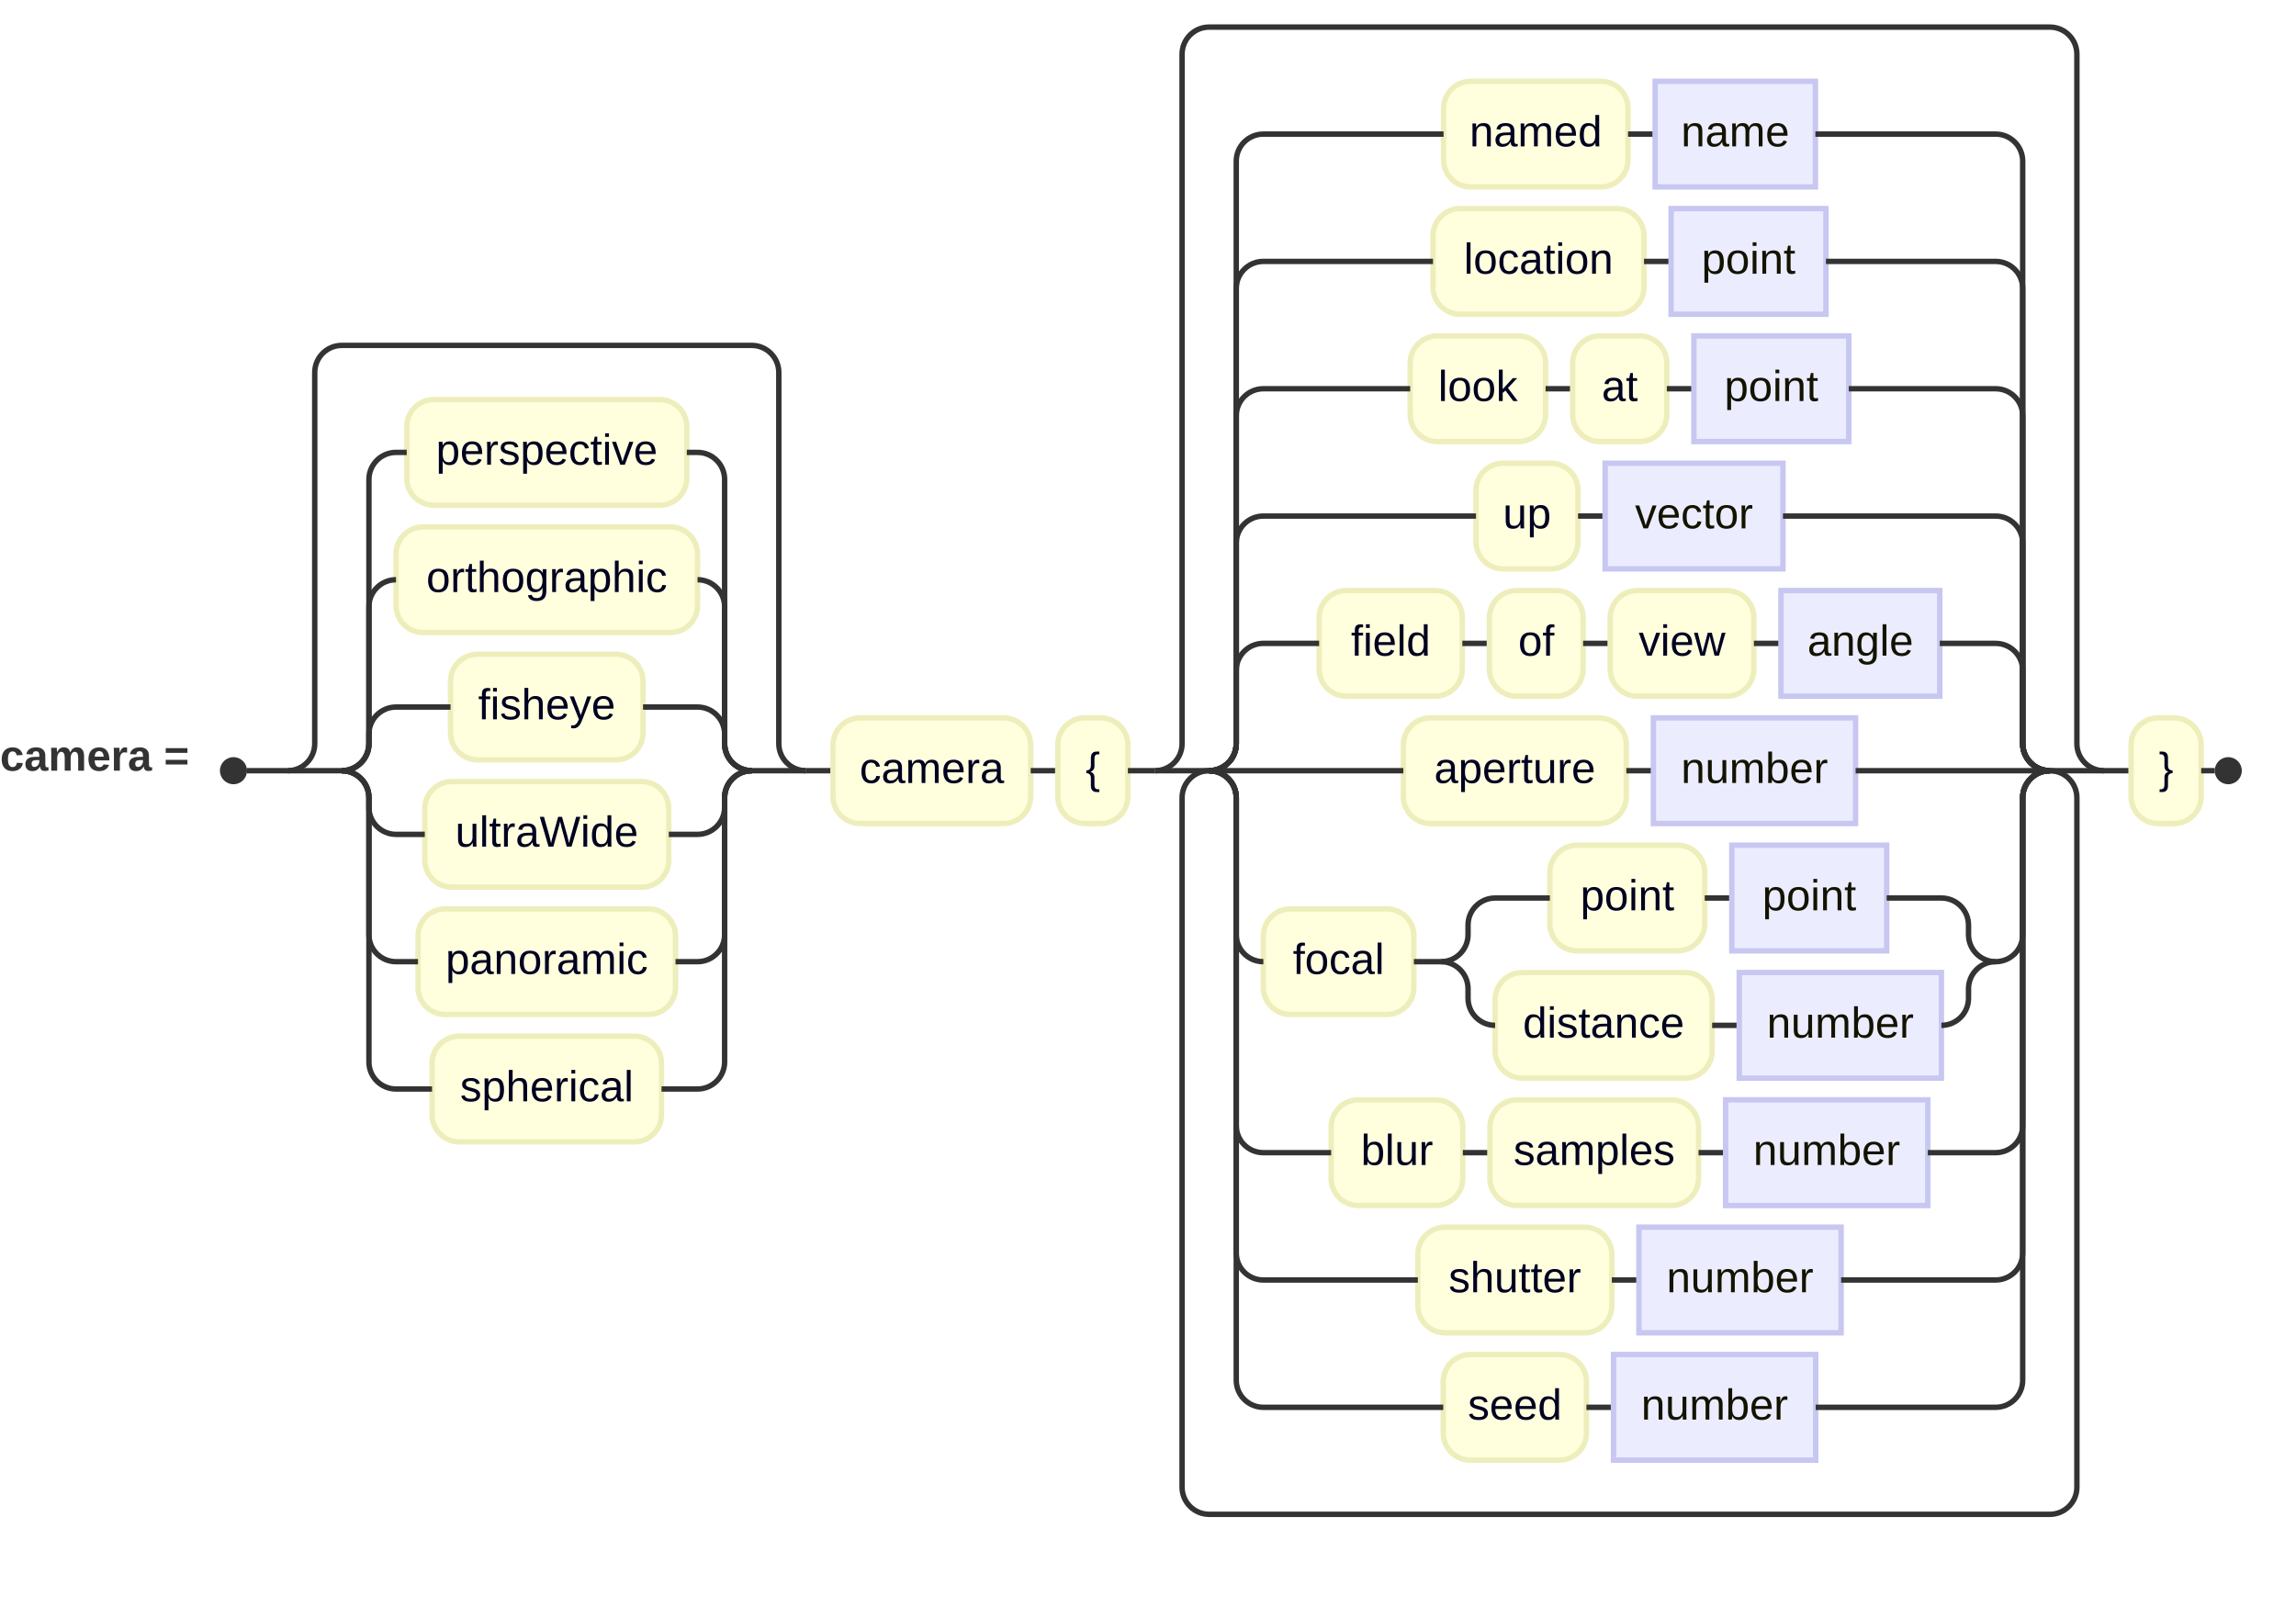
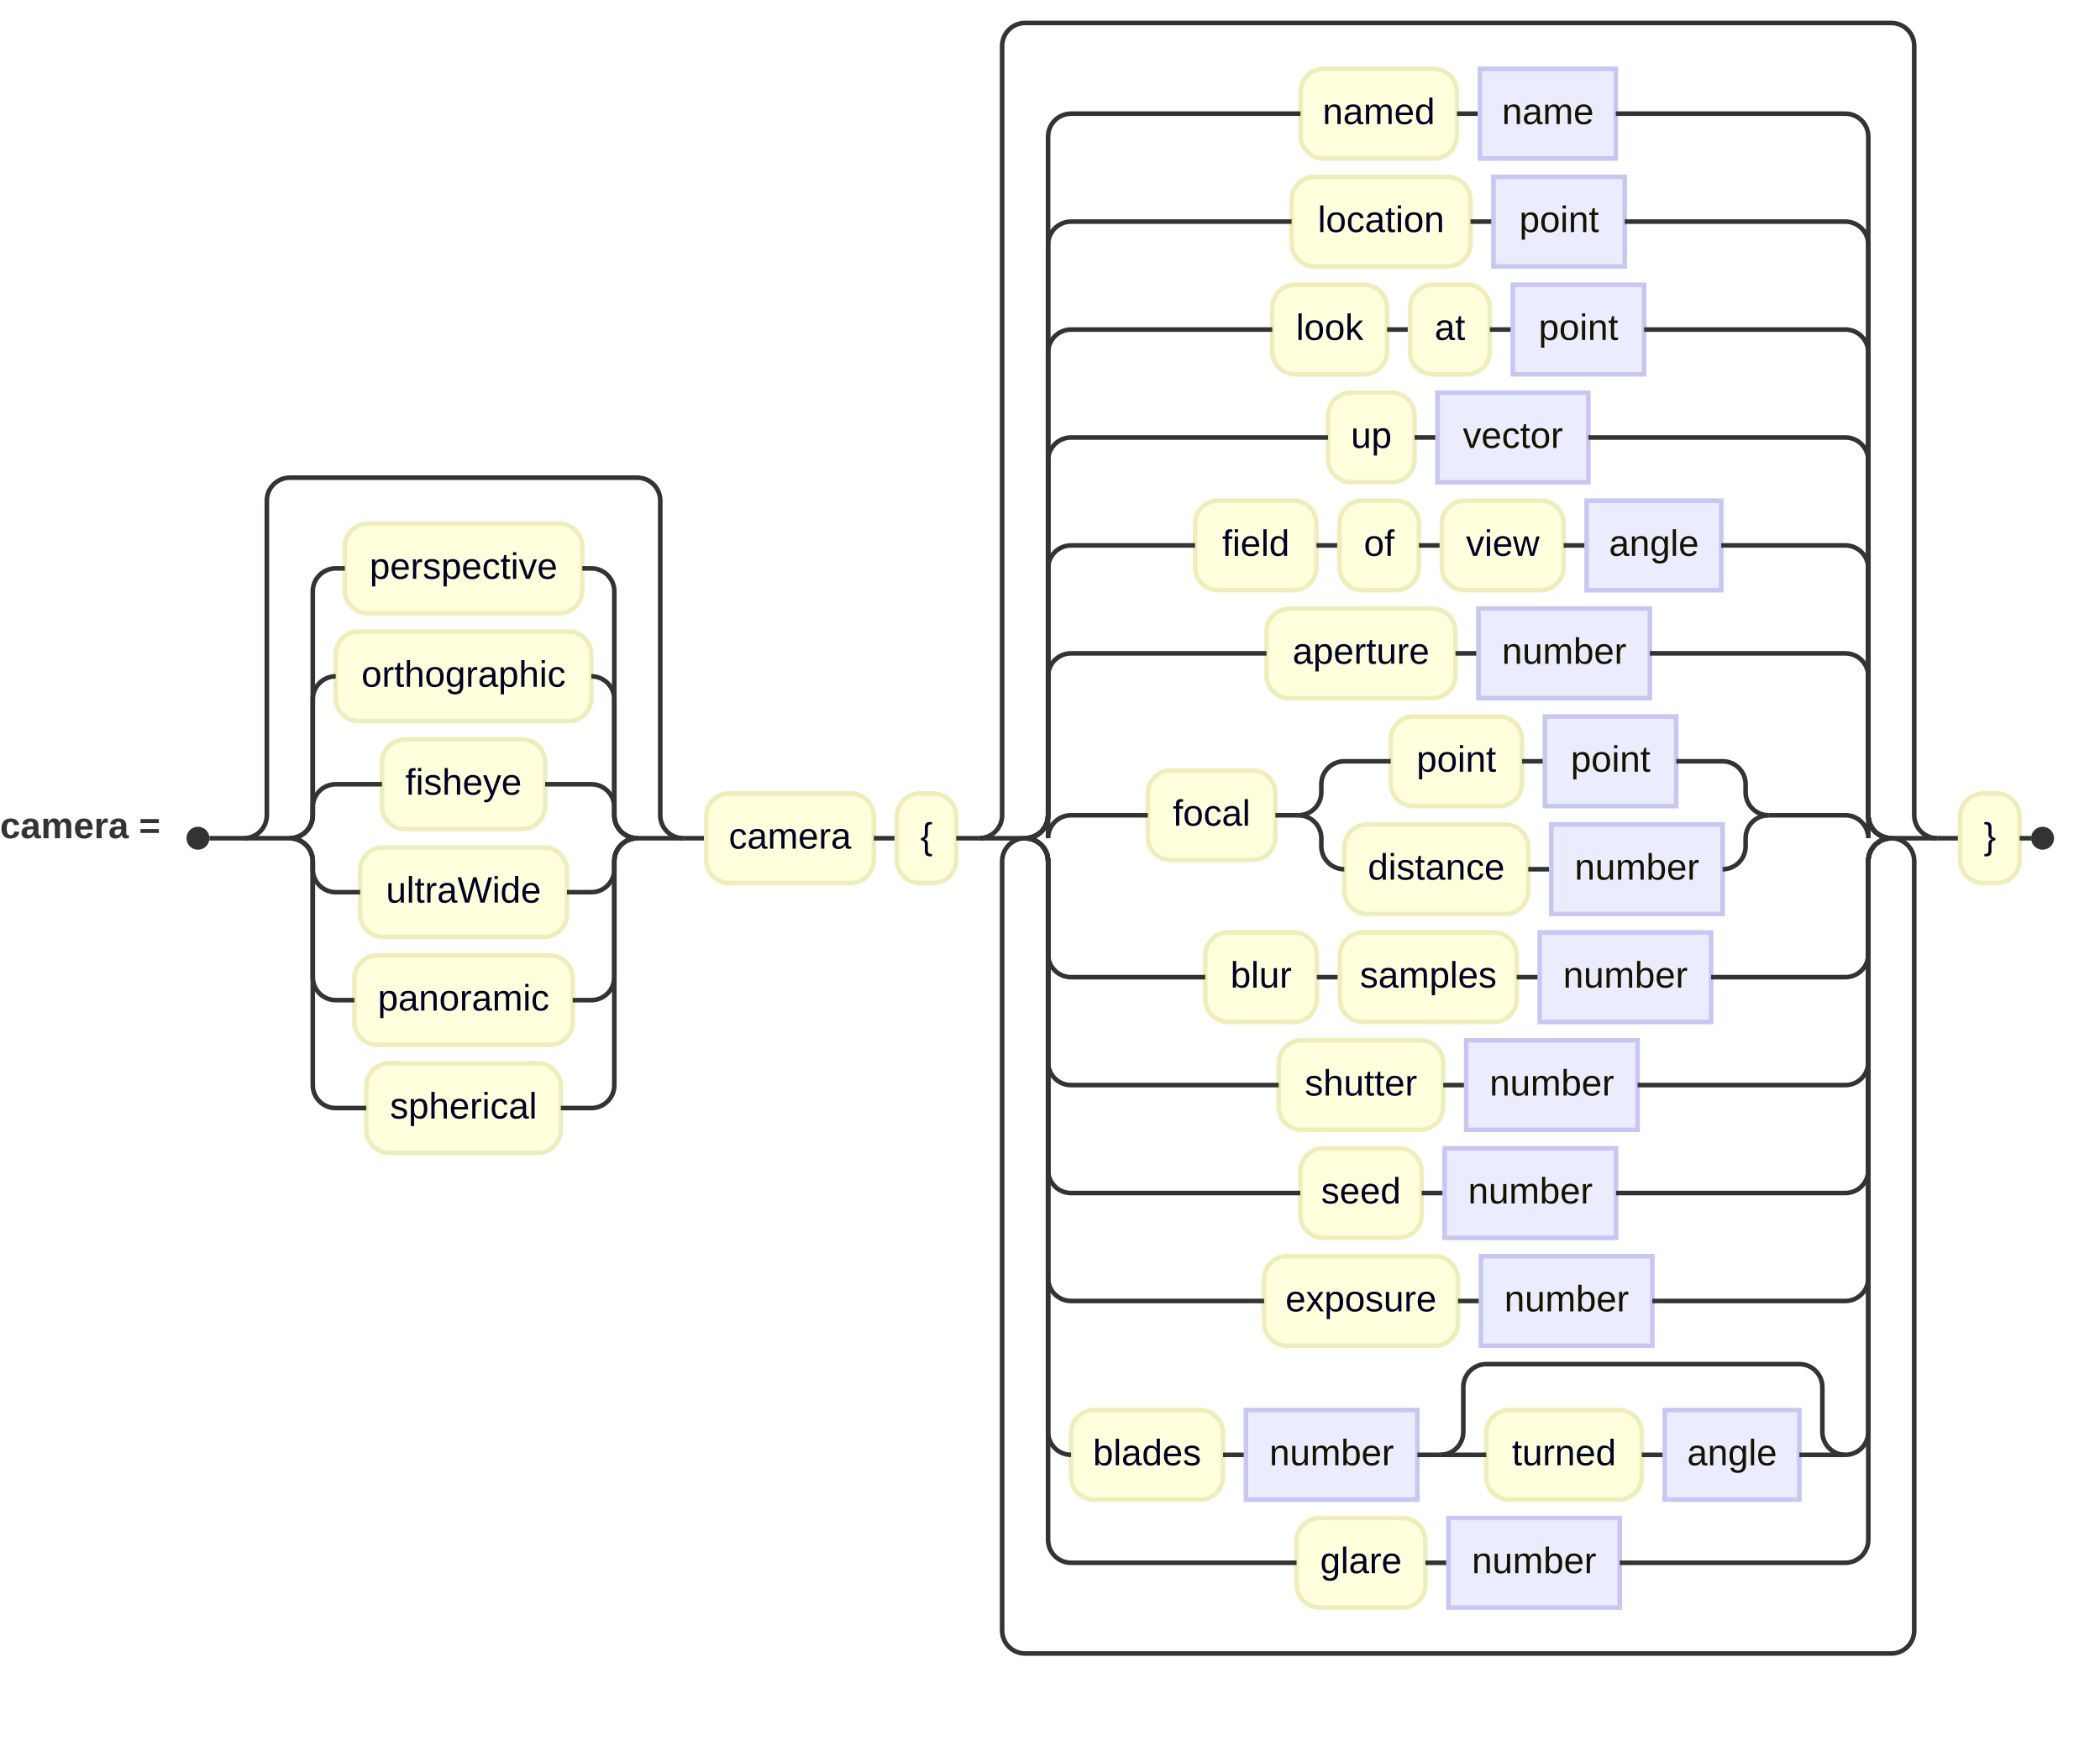
- <svg xmlns="http://www.w3.org/2000/svg" id="my-svg" width="100%" class="railroad-diagram" style="max-width: 847.438px; background-color: transparent;" viewBox="0 0 847.438 597" role="graphics-document document" aria-roledescription="railroadEbnf">
+ <svg xmlns="http://www.w3.org/2000/svg" id="my-svg" width="100%" class="railroad-diagram" style="max-width: 914.266px; background-color: transparent;" viewBox="0 0 914.266 758" role="graphics-document document" aria-roledescription="railroadEbnf">
  <style>#my-svg{font-family:"trebuchet ms",verdana,arial,sans-serif;font-size:16px;fill:#333;}@keyframes edge-animation-frame{from{stroke-dashoffset:0;}}@keyframes dash{to{stroke-dashoffset:0;}}#my-svg .edge-animation-slow{stroke-dasharray:9,5!important;stroke-dashoffset:900;animation:dash 50s linear infinite;stroke-linecap:round;}#my-svg .edge-animation-fast{stroke-dasharray:9,5!important;stroke-dashoffset:900;animation:dash 20s linear infinite;stroke-linecap:round;}#my-svg .error-icon{fill:#552222;}#my-svg .error-text{fill:#552222;stroke:#552222;}#my-svg .edge-thickness-normal{stroke-width:1px;}#my-svg .edge-thickness-thick{stroke-width:3.5px;}#my-svg .edge-pattern-solid{stroke-dasharray:0;}#my-svg .edge-thickness-invisible{stroke-width:0;fill:none;}#my-svg .edge-pattern-dashed{stroke-dasharray:3;}#my-svg .edge-pattern-dotted{stroke-dasharray:2;}#my-svg .marker{fill:#333333;stroke:#333333;}#my-svg .marker.cross{stroke:#333333;}#my-svg svg{font-family:"trebuchet ms",verdana,arial,sans-serif;font-size:16px;}#my-svg p{margin:0;}#my-svg .railroad-diagram{font-family:"trebuchet ms",verdana,arial,sans-serif;font-size:16px;}#my-svg .railroad-terminal rect{fill:#ffffde;stroke:hsl(60, 60%, 83.529%);stroke-width:2px;}#my-svg .railroad-terminal text{fill:#000021;font-family:"trebuchet ms",verdana,arial,sans-serif;font-size:16px;text-anchor:middle;dominant-baseline:middle;}#my-svg .railroad-nonterminal rect{fill:#ECECFF;stroke:hsl(240, 60%, 86.275%);stroke-width:2px;}#my-svg .railroad-nonterminal text{fill:#131300;font-family:"trebuchet ms",verdana,arial,sans-serif;font-size:16px;text-anchor:middle;dominant-baseline:middle;}#my-svg .railroad-line{stroke:#333333;stroke-width:2px;fill:none;}#my-svg .railroad-start circle,#my-svg .railroad-end circle{fill:#333333;}#my-svg .railroad-comment ellipse{fill:rgba(232,232,232, 0.8);stroke:hsl(80, 60%, 86.275%);stroke-width:2px;}#my-svg .railroad-comment text{fill:rgb(6.333, 0, 19);font-style:italic;font-family:"trebuchet ms",verdana,arial,sans-serif;font-size:16px;text-anchor:middle;dominant-baseline:middle;}#my-svg .railroad-special rect{fill:hsl(80, 100%, 96.275%);stroke:hsl(80, 60%, 86.275%);stroke-width:2px;stroke-dasharray:5,3;}#my-svg .railroad-special text{fill:#131300;font-family:"trebuchet ms",verdana,arial,sans-serif;font-size:16px;text-anchor:middle;dominant-baseline:middle;}#my-svg .railroad-rule-name{font-weight:bold;fill:#333;font-family:"trebuchet ms",verdana,arial,sans-serif;font-size:16px;}#my-svg .node .neo-node{stroke:#9370DB;}#my-svg [data-look="neo"].node rect,#my-svg [data-look="neo"].cluster rect,#my-svg [data-look="neo"].node polygon{stroke:#9370DB;filter:drop-shadow(1px 2px 2px rgba(185, 185, 185, 1));}#my-svg [data-look="neo"].swimlane.cluster rect{filter:none;}#my-svg [data-look="neo"].node path{stroke:#9370DB;stroke-width:1px;}#my-svg [data-look="neo"].node .outer-path{filter:drop-shadow(1px 2px 2px rgba(185, 185, 185, 1));}#my-svg [data-look="neo"].node .neo-line path{stroke:#9370DB;filter:none;}#my-svg [data-look="neo"].node circle{stroke:#9370DB;filter:drop-shadow(1px 2px 2px rgba(185, 185, 185, 1));}#my-svg [data-look="neo"].node circle .state-start{fill:#000000;}#my-svg [data-look="neo"].icon-shape .icon{fill:#9370DB;filter:drop-shadow(1px 2px 2px rgba(185, 185, 185, 1));}#my-svg [data-look="neo"].icon-shape .icon-neo path{stroke:#9370DB;filter:drop-shadow(1px 2px 2px rgba(185, 185, 185, 1));}#my-svg :root{--mermaid-font-family:"trebuchet ms",verdana,arial,sans-serif;}</style>
  <g />
  <g class="railroad-rule" transform="translate(0, 10)">
    <g transform="translate(106.1719, 0)">
      <g class="railroad-sequence">
-         <g class="railroad-optional" transform="translate(0, 117.5)">
+         <g class="railroad-optional" transform="translate(0, 198)">
          <g class="railroad-choice" transform="translate(20, 20)">
            <g class="railroad-terminal" transform="translate(23.95312, 0)">
              <rect x="0" y="0" width="103.375" height="39" rx="10" ry="10" />
              <text x="51.688" y="19.5">perspective</text>
            </g>
            <path class="railroad-line" d="M 0 137 A 10 10 0 0 0 10 127 L 10 29.5 A 10 10 0 0 1 20 19.5 L 23.953 19.5" />
            <path class="railroad-line" d="M 127.328 19.5 L 131.281 19.5 A 10 10 0 0 1 141.281 29.5 L 141.281 127 A 10 10 0 0 0 151.281 137" />
            <g class="railroad-terminal" transform="translate(20, 47)">
              <rect x="0" y="0" width="111.281" height="39" rx="10" ry="10" />
              <text x="55.641" y="19.5">orthographic</text>
            </g>
            <path class="railroad-line" d="M 0 137 A 10 10 0 0 0 10 127 L 10 76.5 A 10 10 0 0 1 20 66.5 L 20 66.5" />
            <path class="railroad-line" d="M 131.281 66.5 L 131.281 66.5 A 10 10 0 0 1 141.281 76.5 L 141.281 127 A 10 10 0 0 0 151.281 137" />
            <g class="railroad-terminal" transform="translate(40.11719, 94)">
              <rect x="0" y="0" width="71.047" height="39" rx="10" ry="10" />
              <text x="35.523" y="19.5">fisheye</text>
            </g>
            <path class="railroad-line" d="M 0 137 A 10 10 0 0 0 10 127 L 10 123.5 A 10 10 0 0 1 20 113.5 L 40.117 113.5" />
            <path class="railroad-line" d="M 111.164 113.5 L 131.281 113.5 A 10 10 0 0 1 141.281 123.5 L 141.281 127 A 10 10 0 0 0 151.281 137" />
            <g class="railroad-terminal" transform="translate(30.61719, 141)">
              <rect x="0" y="0" width="90.047" height="39" rx="10" ry="10" />
              <text x="45.023" y="19.5">ultraWide</text>
            </g>
            <path class="railroad-line" d="M 0 137 A 10 10 0 0 1 10 147 L 10 150.5 A 10 10 0 0 0 20 160.5 L 30.617 160.5" />
            <path class="railroad-line" d="M 120.664 160.5 L 131.281 160.5 A 10 10 0 0 0 141.281 150.5 L 141.281 147 A 10 10 0 0 1 151.281 137" />
            <g class="railroad-terminal" transform="translate(28.11719, 188)">
              <rect x="0" y="0" width="95.047" height="39" rx="10" ry="10" />
              <text x="47.523" y="19.5">panoramic</text>
            </g>
            <path class="railroad-line" d="M 0 137 A 10 10 0 0 1 10 147 L 10 197.5 A 10 10 0 0 0 20 207.5 L 28.117 207.5" />
            <path class="railroad-line" d="M 123.164 207.5 L 131.281 207.5 A 10 10 0 0 0 141.281 197.5 L 141.281 147 A 10 10 0 0 1 151.281 137" />
            <g class="railroad-terminal" transform="translate(33.29688, 235)">
              <rect x="0" y="0" width="84.688" height="39" rx="10" ry="10" />
              <text x="42.344" y="19.5">spherical</text>
            </g>
            <path class="railroad-line" d="M 0 137 A 10 10 0 0 1 10 147 L 10 244.5 A 10 10 0 0 0 20 254.5 L 33.297 254.5" />
            <path class="railroad-line" d="M 117.984 254.5 L 131.281 254.5 A 10 10 0 0 0 141.281 244.5 L 141.281 147 A 10 10 0 0 1 151.281 137" />
          </g>
          <path class="railroad-line" d="M 0 157 L 20 157" />
          <path class="railroad-line" d="M 171.281 157 L 191.281 157" />
          <path class="railroad-line" d="M 0 157 A 10 10 0 0 0 10 147 L 10 10 A 10 10 0 0 1 20 0 L 171.281 0 A 10 10 0 0 1 181.281 10 L 181.281 147 A 10 10 0 0 0 191.281 157" />
        </g>
-         <path class="railroad-line" d="M 191.281 274.5 L 201.281 274.5" />
-         <g class="railroad-terminal" transform="translate(201.2812, 255)">
+         <path class="railroad-line" d="M 191.281 355 L 201.281 355" />
+         <g class="railroad-terminal" transform="translate(201.2812, 335.5)">
          <rect x="0" y="0" width="72.969" height="39" rx="10" ry="10" />
          <text x="36.484" y="19.5">camera</text>
        </g>
-         <path class="railroad-line" d="M 274.25 274.5 L 284.25 274.5" />
-         <g class="railroad-terminal" transform="translate(284.25, 255)">
+         <path class="railroad-line" d="M 274.25 355 L 284.25 355" />
+         <g class="railroad-terminal" transform="translate(284.25, 335.5)">
          <rect x="0" y="0" width="25.875" height="39" rx="10" ry="10" />
          <text x="12.938" y="19.5">{</text>
        </g>
-         <path class="railroad-line" d="M 310.125 274.5 L 320.125 274.5" />
+         <path class="railroad-line" d="M 310.125 355 L 320.125 355" />
        <g class="railroad-repetition" transform="translate(320.125, 0)">
          <g class="railroad-choice" transform="translate(20, 20)">
-             <g class="railroad-sequence" transform="translate(86.51562, 0)">
+             <g class="railroad-sequence" transform="translate(119.9297, 0)">
              <g class="railroad-terminal" transform="translate(0, 0)">
                <rect x="0" y="0" width="68.078" height="39" rx="10" ry="10" />
                <text x="34.039" y="19.5">named</text>
              </g>
              <path class="railroad-line" d="M 68.078 19.5 L 78.078 19.5" />
              <g class="railroad-nonterminal" transform="translate(78.07812, 0)">
                <rect x="0" y="0" width="59.156" height="39" />
                <text x="29.578" y="19.5">name</text>
              </g>
            </g>
-             <path class="railroad-line" d="M 0 254.5 A 10 10 0 0 0 10 244.5 L 10 29.5 A 10 10 0 0 1 20 19.5 L 86.516 19.5" />
-             <path class="railroad-line" d="M 223.75 19.5 L 290.266 19.5 A 10 10 0 0 1 300.266 29.5 L 300.266 244.5 A 10 10 0 0 0 310.266 254.5" />
-             <g class="railroad-sequence" transform="translate(82.61719, 47)">
+             <path class="railroad-line" d="M 0 335 A 10 10 0 0 0 10 325 L 10 29.5 A 10 10 0 0 1 20 19.5 L 119.93 19.5" />
+             <path class="railroad-line" d="M 257.164 19.5 L 357.094 19.5 A 10 10 0 0 1 367.094 29.5 L 367.094 325 A 10 10 0 0 0 377.094 335" />
+             <g class="railroad-sequence" transform="translate(116.0312, 47)">
              <g class="railroad-terminal" transform="translate(0, 0)">
                <rect x="0" y="0" width="77.875" height="39" rx="10" ry="10" />
                <text x="38.938" y="19.5">location</text>
              </g>
              <path class="railroad-line" d="M 77.875 19.5 L 87.875 19.5" />
              <g class="railroad-nonterminal" transform="translate(87.875, 0)">
                <rect x="0" y="0" width="57.156" height="39" />
                <text x="28.578" y="19.5">point</text>
              </g>
            </g>
-             <path class="railroad-line" d="M 0 254.5 A 10 10 0 0 0 10 244.5 L 10 76.5 A 10 10 0 0 1 20 66.5 L 82.617 66.5" />
-             <path class="railroad-line" d="M 227.648 66.5 L 290.266 66.5 A 10 10 0 0 1 300.266 76.5 L 300.266 244.5 A 10 10 0 0 0 310.266 254.5" />
-             <g class="railroad-sequence" transform="translate(74.19531, 94)">
+             <path class="railroad-line" d="M 0 335 A 10 10 0 0 0 10 325 L 10 76.5 A 10 10 0 0 1 20 66.5 L 116.031 66.5" />
+             <path class="railroad-line" d="M 261.062 66.5 L 357.094 66.5 A 10 10 0 0 1 367.094 76.5 L 367.094 325 A 10 10 0 0 0 377.094 335" />
+             <g class="railroad-sequence" transform="translate(107.6094, 94)">
              <g class="railroad-terminal" transform="translate(0, 0)">
                <rect x="0" y="0" width="49.969" height="39" rx="10" ry="10" />
                <text x="24.984" y="19.5">look</text>
              </g>
              <path class="railroad-line" d="M 49.969 19.5 L 59.969 19.5" />
              <g class="railroad-terminal" transform="translate(59.96875, 0)">
                <rect x="0" y="0" width="34.75" height="39" rx="10" ry="10" />
                <text x="17.375" y="19.5">at</text>
              </g>
              <path class="railroad-line" d="M 94.719 19.5 L 104.719 19.5" />
              <g class="railroad-nonterminal" transform="translate(104.7188, 0)">
                <rect x="0" y="0" width="57.156" height="39" />
                <text x="28.578" y="19.5">point</text>
              </g>
            </g>
-             <path class="railroad-line" d="M 0 254.5 A 10 10 0 0 0 10 244.5 L 10 123.5 A 10 10 0 0 1 20 113.5 L 74.195 113.5" />
-             <path class="railroad-line" d="M 236.07 113.5 L 290.266 113.5 A 10 10 0 0 1 300.266 123.5 L 300.266 244.5 A 10 10 0 0 0 310.266 254.5" />
-             <g class="railroad-sequence" transform="translate(98.48438, 141)">
+             <path class="railroad-line" d="M 0 335 A 10 10 0 0 0 10 325 L 10 123.5 A 10 10 0 0 1 20 113.5 L 107.609 113.5" />
+             <path class="railroad-line" d="M 269.484 113.5 L 357.094 113.5 A 10 10 0 0 1 367.094 123.5 L 367.094 325 A 10 10 0 0 0 377.094 335" />
+             <g class="railroad-sequence" transform="translate(131.8984, 141)">
              <g class="railroad-terminal" transform="translate(0, 0)">
                <rect x="0" y="0" width="37.656" height="39" rx="10" ry="10" />
                <text x="18.828" y="19.5">up</text>
              </g>
              <path class="railroad-line" d="M 37.656 19.5 L 47.656 19.5" />
              <g class="railroad-nonterminal" transform="translate(47.65625, 0)">
                <rect x="0" y="0" width="65.641" height="39" />
                <text x="32.82" y="19.5">vector</text>
              </g>
            </g>
-             <path class="railroad-line" d="M 0 254.5 A 10 10 0 0 0 10 244.5 L 10 170.5 A 10 10 0 0 1 20 160.5 L 98.484 160.5" />
-             <path class="railroad-line" d="M 211.781 160.5 L 290.266 160.5 A 10 10 0 0 1 300.266 170.5 L 300.266 244.5 A 10 10 0 0 0 310.266 254.5" />
-             <g class="railroad-sequence" transform="translate(40.59375, 188)">
+             <path class="railroad-line" d="M 0 335 A 10 10 0 0 0 10 325 L 10 170.5 A 10 10 0 0 1 20 160.5 L 131.898 160.5" />
+             <path class="railroad-line" d="M 245.195 160.5 L 357.094 160.5 A 10 10 0 0 1 367.094 170.5 L 367.094 325 A 10 10 0 0 0 377.094 335" />
+             <g class="railroad-sequence" transform="translate(74.00781, 188)">
              <g class="railroad-terminal" transform="translate(0, 0)">
                <rect x="0" y="0" width="52.844" height="39" rx="10" ry="10" />
                <text x="26.422" y="19.5">field</text>
              </g>
              <path class="railroad-line" d="M 52.844 19.5 L 62.844 19.5" />
              <g class="railroad-terminal" transform="translate(62.84375, 0)">
                <rect x="0" y="0" width="34.578" height="39" rx="10" ry="10" />
                <text x="17.289" y="19.5">of</text>
              </g>
              <path class="railroad-line" d="M 97.422 19.5 L 107.422 19.5" />
              <g class="railroad-terminal" transform="translate(107.4219, 0)">
                <rect x="0" y="0" width="53.031" height="39" rx="10" ry="10" />
                <text x="26.516" y="19.5">view</text>
              </g>
              <path class="railroad-line" d="M 160.453 19.5 L 170.453 19.5" />
              <g class="railroad-nonterminal" transform="translate(170.4531, 0)">
                <rect x="0" y="0" width="58.625" height="39" />
                <text x="29.312" y="19.5">angle</text>
              </g>
            </g>
-             <path class="railroad-line" d="M 0 254.5 A 10 10 0 0 0 10 244.5 L 10 217.5 A 10 10 0 0 1 20 207.5 L 40.594 207.5" />
-             <path class="railroad-line" d="M 269.672 207.5 L 290.266 207.5 A 10 10 0 0 1 300.266 217.5 L 300.266 244.5 A 10 10 0 0 0 310.266 254.5" />
-             <g class="railroad-sequence" transform="translate(71.67188, 235)">
+             <path class="railroad-line" d="M 0 335 A 10 10 0 0 0 10 325 L 10 217.5 A 10 10 0 0 1 20 207.5 L 74.008 207.5" />
+             <path class="railroad-line" d="M 303.086 207.5 L 357.094 207.5 A 10 10 0 0 1 367.094 217.5 L 367.094 325 A 10 10 0 0 0 377.094 335" />
+             <g class="railroad-sequence" transform="translate(105.0859, 235)">
              <g class="railroad-terminal" transform="translate(0, 0)">
                <rect x="0" y="0" width="82.297" height="39" rx="10" ry="10" />
                <text x="41.148" y="19.5">aperture</text>
              </g>
              <path class="railroad-line" d="M 82.297 19.5 L 92.297 19.5" />
              <g class="railroad-nonterminal" transform="translate(92.29688, 0)">
                <rect x="0" y="0" width="74.625" height="39" />
                <text x="37.312" y="19.5">number</text>
              </g>
            </g>
-             <path class="railroad-line" d="M 0 254.5 L 71.672 254.5" />
-             <path class="railroad-line" d="M 238.594 254.5 L 310.266 254.5" />
-             <g class="railroad-sequence" transform="translate(20, 282)">
+             <path class="railroad-line" d="M 0 335 A 10 10 0 0 0 10 325 L 10 264.5 A 10 10 0 0 1 20 254.5 L 105.086 254.5" />
+             <path class="railroad-line" d="M 272.008 254.5 L 357.094 254.5 A 10 10 0 0 1 367.094 264.5 L 367.094 325 A 10 10 0 0 0 377.094 335" />
+             <g class="railroad-sequence" transform="translate(53.41406, 282)">
              <g class="railroad-terminal" transform="translate(0, 23.5)">
                <rect x="0" y="0" width="55.547" height="39" rx="10" ry="10" />
                <text x="27.773" y="19.5">focal</text>
              </g>
              <path class="railroad-line" d="M 55.547 43 L 65.547 43" />
              <g class="railroad-choice" transform="translate(65.54688, 0)">
                <g class="railroad-sequence" transform="translate(40.20312, 0)">
                  <g class="railroad-terminal" transform="translate(0, 0)">
                    <rect x="0" y="0" width="57.156" height="39" rx="10" ry="10" />
                    <text x="28.578" y="19.5">point</text>
                  </g>
                  <path class="railroad-line" d="M 57.156 19.5 L 67.156 19.5" />
                  <g class="railroad-nonterminal" transform="translate(67.15625, 0)">
                    <rect x="0" y="0" width="57.156" height="39" />
                    <text x="28.578" y="19.5">point</text>
                  </g>
                </g>
                <path class="railroad-line" d="M 0 43 A 10 10 0 0 0 10 33 L 10 29.5 A 10 10 0 0 1 20 19.5 L 40.203 19.5" />
                <path class="railroad-line" d="M 164.516 19.5 L 184.719 19.5 A 10 10 0 0 1 194.719 29.5 L 194.719 33 A 10 10 0 0 0 204.719 43" />
                <g class="railroad-sequence" transform="translate(20, 47)">
                  <g class="railroad-terminal" transform="translate(0, 0)">
                    <rect x="0" y="0" width="80.094" height="39" rx="10" ry="10" />
                    <text x="40.047" y="19.5">distance</text>
                  </g>
                  <path class="railroad-line" d="M 80.094 19.5 L 90.094 19.5" />
                  <g class="railroad-nonterminal" transform="translate(90.09375, 0)">
                    <rect x="0" y="0" width="74.625" height="39" />
                    <text x="37.312" y="19.5">number</text>
                  </g>
                </g>
                <path class="railroad-line" d="M 0 43 A 10 10 0 0 1 10 53 L 10 56.5 A 10 10 0 0 0 20 66.5 L 20 66.5" />
                <path class="railroad-line" d="M 184.719 66.5 L 184.719 66.5 A 10 10 0 0 0 194.719 56.5 L 194.719 53 A 10 10 0 0 1 204.719 43" />
              </g>
            </g>
-             <path class="railroad-line" d="M 0 254.5 A 10 10 0 0 1 10 264.5 L 10 315 A 10 10 0 0 0 20 325 L 20 325" />
-             <path class="railroad-line" d="M 290.266 325 L 290.266 325 A 10 10 0 0 0 300.266 315 L 300.266 264.5 A 10 10 0 0 1 310.266 254.5" />
-             <g class="railroad-sequence" transform="translate(45.02344, 376)">
+             <path class="railroad-line" d="M 0 335 A 10 10 0 0 0 10 325 L 10 335 A 10 10 0 0 1 20 325 L 53.414 325" />
+             <path class="railroad-line" d="M 323.68 325 L 357.094 325 A 10 10 0 0 1 367.094 335 L 367.094 325 A 10 10 0 0 0 377.094 335" />
+             <g class="railroad-sequence" transform="translate(78.4375, 376)">
              <g class="railroad-terminal" transform="translate(0, 0)">
                <rect x="0" y="0" width="48.594" height="39" rx="10" ry="10" />
                <text x="24.297" y="19.5">blur</text>
              </g>
              <path class="railroad-line" d="M 48.594 19.5 L 58.594 19.5" />
              <g class="railroad-terminal" transform="translate(58.59375, 0)">
                <rect x="0" y="0" width="77" height="39" rx="10" ry="10" />
                <text x="38.5" y="19.5">samples</text>
              </g>
              <path class="railroad-line" d="M 135.594 19.5 L 145.594 19.5" />
              <g class="railroad-nonterminal" transform="translate(145.5938, 0)">
                <rect x="0" y="0" width="74.625" height="39" />
                <text x="37.312" y="19.5">number</text>
              </g>
            </g>
-             <path class="railroad-line" d="M 0 254.5 A 10 10 0 0 1 10 264.5 L 10 385.5 A 10 10 0 0 0 20 395.5 L 45.023 395.5" />
-             <path class="railroad-line" d="M 265.242 395.5 L 290.266 395.5 A 10 10 0 0 0 300.266 385.5 L 300.266 264.5 A 10 10 0 0 1 310.266 254.5" />
-             <g class="railroad-sequence" transform="translate(77.02344, 423)">
+             <path class="railroad-line" d="M 0 335 A 10 10 0 0 1 10 345 L 10 385.5 A 10 10 0 0 0 20 395.5 L 78.438 395.5" />
+             <path class="railroad-line" d="M 298.656 395.5 L 357.094 395.5 A 10 10 0 0 0 367.094 385.5 L 367.094 345 A 10 10 0 0 1 377.094 335" />
+             <g class="railroad-sequence" transform="translate(110.4375, 423)">
              <g class="railroad-terminal" transform="translate(0, 0)">
                <rect x="0" y="0" width="71.594" height="39" rx="10" ry="10" />
                <text x="35.797" y="19.5">shutter</text>
              </g>
              <path class="railroad-line" d="M 71.594 19.5 L 81.594 19.5" />
              <g class="railroad-nonterminal" transform="translate(81.59375, 0)">
                <rect x="0" y="0" width="74.625" height="39" />
                <text x="37.312" y="19.5">number</text>
              </g>
            </g>
-             <path class="railroad-line" d="M 0 254.5 A 10 10 0 0 1 10 264.5 L 10 432.5 A 10 10 0 0 0 20 442.5 L 77.023 442.5" />
-             <path class="railroad-line" d="M 233.242 442.5 L 290.266 442.5 A 10 10 0 0 0 300.266 432.5 L 300.266 264.5 A 10 10 0 0 1 310.266 254.5" />
-             <g class="railroad-sequence" transform="translate(86.39844, 470)">
+             <path class="railroad-line" d="M 0 335 A 10 10 0 0 1 10 345 L 10 432.5 A 10 10 0 0 0 20 442.5 L 110.438 442.5" />
+             <path class="railroad-line" d="M 266.656 442.5 L 357.094 442.5 A 10 10 0 0 0 367.094 432.5 L 367.094 345 A 10 10 0 0 1 377.094 335" />
+             <g class="railroad-sequence" transform="translate(119.8125, 470)">
              <g class="railroad-terminal" transform="translate(0, 0)">
                <rect x="0" y="0" width="52.844" height="39" rx="10" ry="10" />
                <text x="26.422" y="19.5">seed</text>
              </g>
              <path class="railroad-line" d="M 52.844 19.5 L 62.844 19.5" />
              <g class="railroad-nonterminal" transform="translate(62.84375, 0)">
                <rect x="0" y="0" width="74.625" height="39" />
                <text x="37.312" y="19.5">number</text>
              </g>
            </g>
-             <path class="railroad-line" d="M 0 254.5 A 10 10 0 0 1 10 264.5 L 10 479.5 A 10 10 0 0 0 20 489.5 L 86.398 489.5" />
-             <path class="railroad-line" d="M 223.867 489.5 L 290.266 489.5 A 10 10 0 0 0 300.266 479.5 L 300.266 264.5 A 10 10 0 0 1 310.266 254.5" />
+             <path class="railroad-line" d="M 0 335 A 10 10 0 0 1 10 345 L 10 479.5 A 10 10 0 0 0 20 489.5 L 119.812 489.5" />
+             <path class="railroad-line" d="M 257.281 489.5 L 357.094 489.5 A 10 10 0 0 0 367.094 479.5 L 367.094 345 A 10 10 0 0 1 377.094 335" />
+             <g class="railroad-sequence" transform="translate(104.0312, 517)">
+               <g class="railroad-terminal" transform="translate(0, 0)">
+                 <rect x="0" y="0" width="84.406" height="39" rx="10" ry="10" />
+                 <text x="42.203" y="19.5">exposure</text>
+               </g>
+               <path class="railroad-line" d="M 84.406 19.5 L 94.406 19.5" />
+               <g class="railroad-nonterminal" transform="translate(94.40625, 0)">
+                 <rect x="0" y="0" width="74.625" height="39" />
+                 <text x="37.312" y="19.5">number</text>
+               </g>
+             </g>
+             <path class="railroad-line" d="M 0 335 A 10 10 0 0 1 10 345 L 10 526.5 A 10 10 0 0 0 20 536.5 L 104.031 536.5" />
+             <path class="railroad-line" d="M 273.062 536.5 L 357.094 536.5 A 10 10 0 0 0 367.094 526.5 L 367.094 345 A 10 10 0 0 1 377.094 335" />
+             <g class="railroad-sequence" transform="translate(20, 564)">
+               <g class="railroad-terminal" transform="translate(0, 20)">
+                 <rect x="0" y="0" width="66.156" height="39" rx="10" ry="10" />
+                 <text x="33.078" y="19.5">blades</text>
+               </g>
+               <path class="railroad-line" d="M 66.156 39.5 L 76.156 39.5" />
+               <g class="railroad-nonterminal" transform="translate(76.15625, 20)">
+                 <rect x="0" y="0" width="74.625" height="39" />
+                 <text x="37.312" y="19.5">number</text>
+               </g>
+               <path class="railroad-line" d="M 150.781 39.5 L 160.781 39.5" />
+               <g class="railroad-optional" transform="translate(160.7812, 0)">
+                 <g class="railroad-sequence" transform="translate(20, 20)">
+                   <g class="railroad-terminal" transform="translate(0, 0)">
+                     <rect x="0" y="0" width="67.688" height="39" rx="10" ry="10" />
+                     <text x="33.844" y="19.5">turned</text>
+                   </g>
+                   <path class="railroad-line" d="M 67.688 19.5 L 77.688 19.5" />
+                   <g class="railroad-nonterminal" transform="translate(77.6875, 0)">
+                     <rect x="0" y="0" width="58.625" height="39" />
+                     <text x="29.312" y="19.5">angle</text>
+                   </g>
+                 </g>
+                 <path class="railroad-line" d="M 0 39.5 L 20 39.5" />
+                 <path class="railroad-line" d="M 156.312 39.5 L 176.312 39.5" />
+                 <path class="railroad-line" d="M 0 39.5 A 10 10 0 0 0 10 29.5 L 10 10 A 10 10 0 0 1 20 0 L 156.312 0 A 10 10 0 0 1 166.312 10 L 166.312 29.5 A 10 10 0 0 0 176.312 39.5" />
+               </g>
+             </g>
+             <path class="railroad-line" d="M 0 335 A 10 10 0 0 1 10 345 L 10 593.5 A 10 10 0 0 0 20 603.5 L 20 603.5" />
+             <path class="railroad-line" d="M 357.094 603.5 L 357.094 603.5 A 10 10 0 0 0 367.094 593.5 L 367.094 345 A 10 10 0 0 1 377.094 335" />
+             <g class="railroad-sequence" transform="translate(118.1797, 631)">
+               <g class="railroad-terminal" transform="translate(0, 0)">
+                 <rect x="0" y="0" width="56.109" height="39" rx="10" ry="10" />
+                 <text x="28.055" y="19.5">glare</text>
+               </g>
+               <path class="railroad-line" d="M 56.109 19.5 L 66.109 19.5" />
+               <g class="railroad-nonterminal" transform="translate(66.10938, 0)">
+                 <rect x="0" y="0" width="74.625" height="39" />
+                 <text x="37.312" y="19.5">number</text>
+               </g>
+             </g>
+             <path class="railroad-line" d="M 0 335 A 10 10 0 0 1 10 345 L 10 640.5 A 10 10 0 0 0 20 650.5 L 118.18 650.5" />
+             <path class="railroad-line" d="M 258.914 650.5 L 357.094 650.5 A 10 10 0 0 0 367.094 640.5 L 367.094 345 A 10 10 0 0 1 377.094 335" />
          </g>
-           <path class="railroad-line" d="M 0 274.5 L 20 274.5" />
-           <path class="railroad-line" d="M 330.266 274.5 L 350.266 274.5" />
-           <path class="railroad-line" d="M 330.266 274.5 A 10 10 0 0 1 340.266 284.5 L 340.266 539 A 10 10 0 0 1 330.266 549 L 20 549 A 10 10 0 0 1 10 539 L 10 284.5 A 10 10 0 0 1 20 274.5" />
-           <path class="railroad-line" d="M 0 274.5 A 10 10 0 0 0 10 264.5 L 10 10 A 10 10 0 0 1 20 0 L 330.266 0 A 10 10 0 0 1 340.266 10 L 340.266 264.5 A 10 10 0 0 0 350.266 274.5" />
-         </g>
-         <path class="railroad-line" d="M 670.391 274.5 L 680.391 274.5" />
-         <g class="railroad-terminal" transform="translate(680.3906, 255)">
+           <path class="railroad-line" d="M 0 355 L 20 355" />
+           <path class="railroad-line" d="M 397.094 355 L 417.094 355" />
+           <path class="railroad-line" d="M 397.094 355 A 10 10 0 0 1 407.094 365 L 407.094 700 A 10 10 0 0 1 397.094 710 L 20 710 A 10 10 0 0 1 10 700 L 10 365 A 10 10 0 0 1 20 355" />
+           <path class="railroad-line" d="M 0 355 A 10 10 0 0 0 10 345 L 10 10 A 10 10 0 0 1 20 0 L 397.094 0 A 10 10 0 0 1 407.094 10 L 407.094 345 A 10 10 0 0 0 417.094 355" />
+         </g>
+         <path class="railroad-line" d="M 737.219 355 L 747.219 355" />
+         <g class="railroad-terminal" transform="translate(747.2188, 335.5)">
          <rect x="0" y="0" width="25.875" height="39" rx="10" ry="10" />
          <text x="12.938" y="19.5">}</text>
        </g>
      </g>
    </g>
    <g class="railroad-rule-name-group">
-       <text class="railroad-rule-name" x="0" y="274.5">camera =</text>
+       <text class="railroad-rule-name" x="0" y="355">camera =</text>
    </g>
    <g class="railroad-start">
-       <circle cx="86.172" cy="274.5" r="5" />
+       <circle cx="86.172" cy="355" r="5" />
    </g>
    <g class="railroad-end">
-       <circle cx="822.438" cy="274.5" r="5" />
+       <circle cx="889.266" cy="355" r="5" />
    </g>
-     <path class="railroad-line" d="M 91.172 274.5 L 106.172 274.5" />
-     <path class="railroad-line" d="M 812.438 274.5 L 817.438 274.5" />
+     <path class="railroad-line" d="M 91.172 355 L 106.172 355" />
+     <path class="railroad-line" d="M 879.266 355 L 884.266 355" />
  </g>
</svg>
